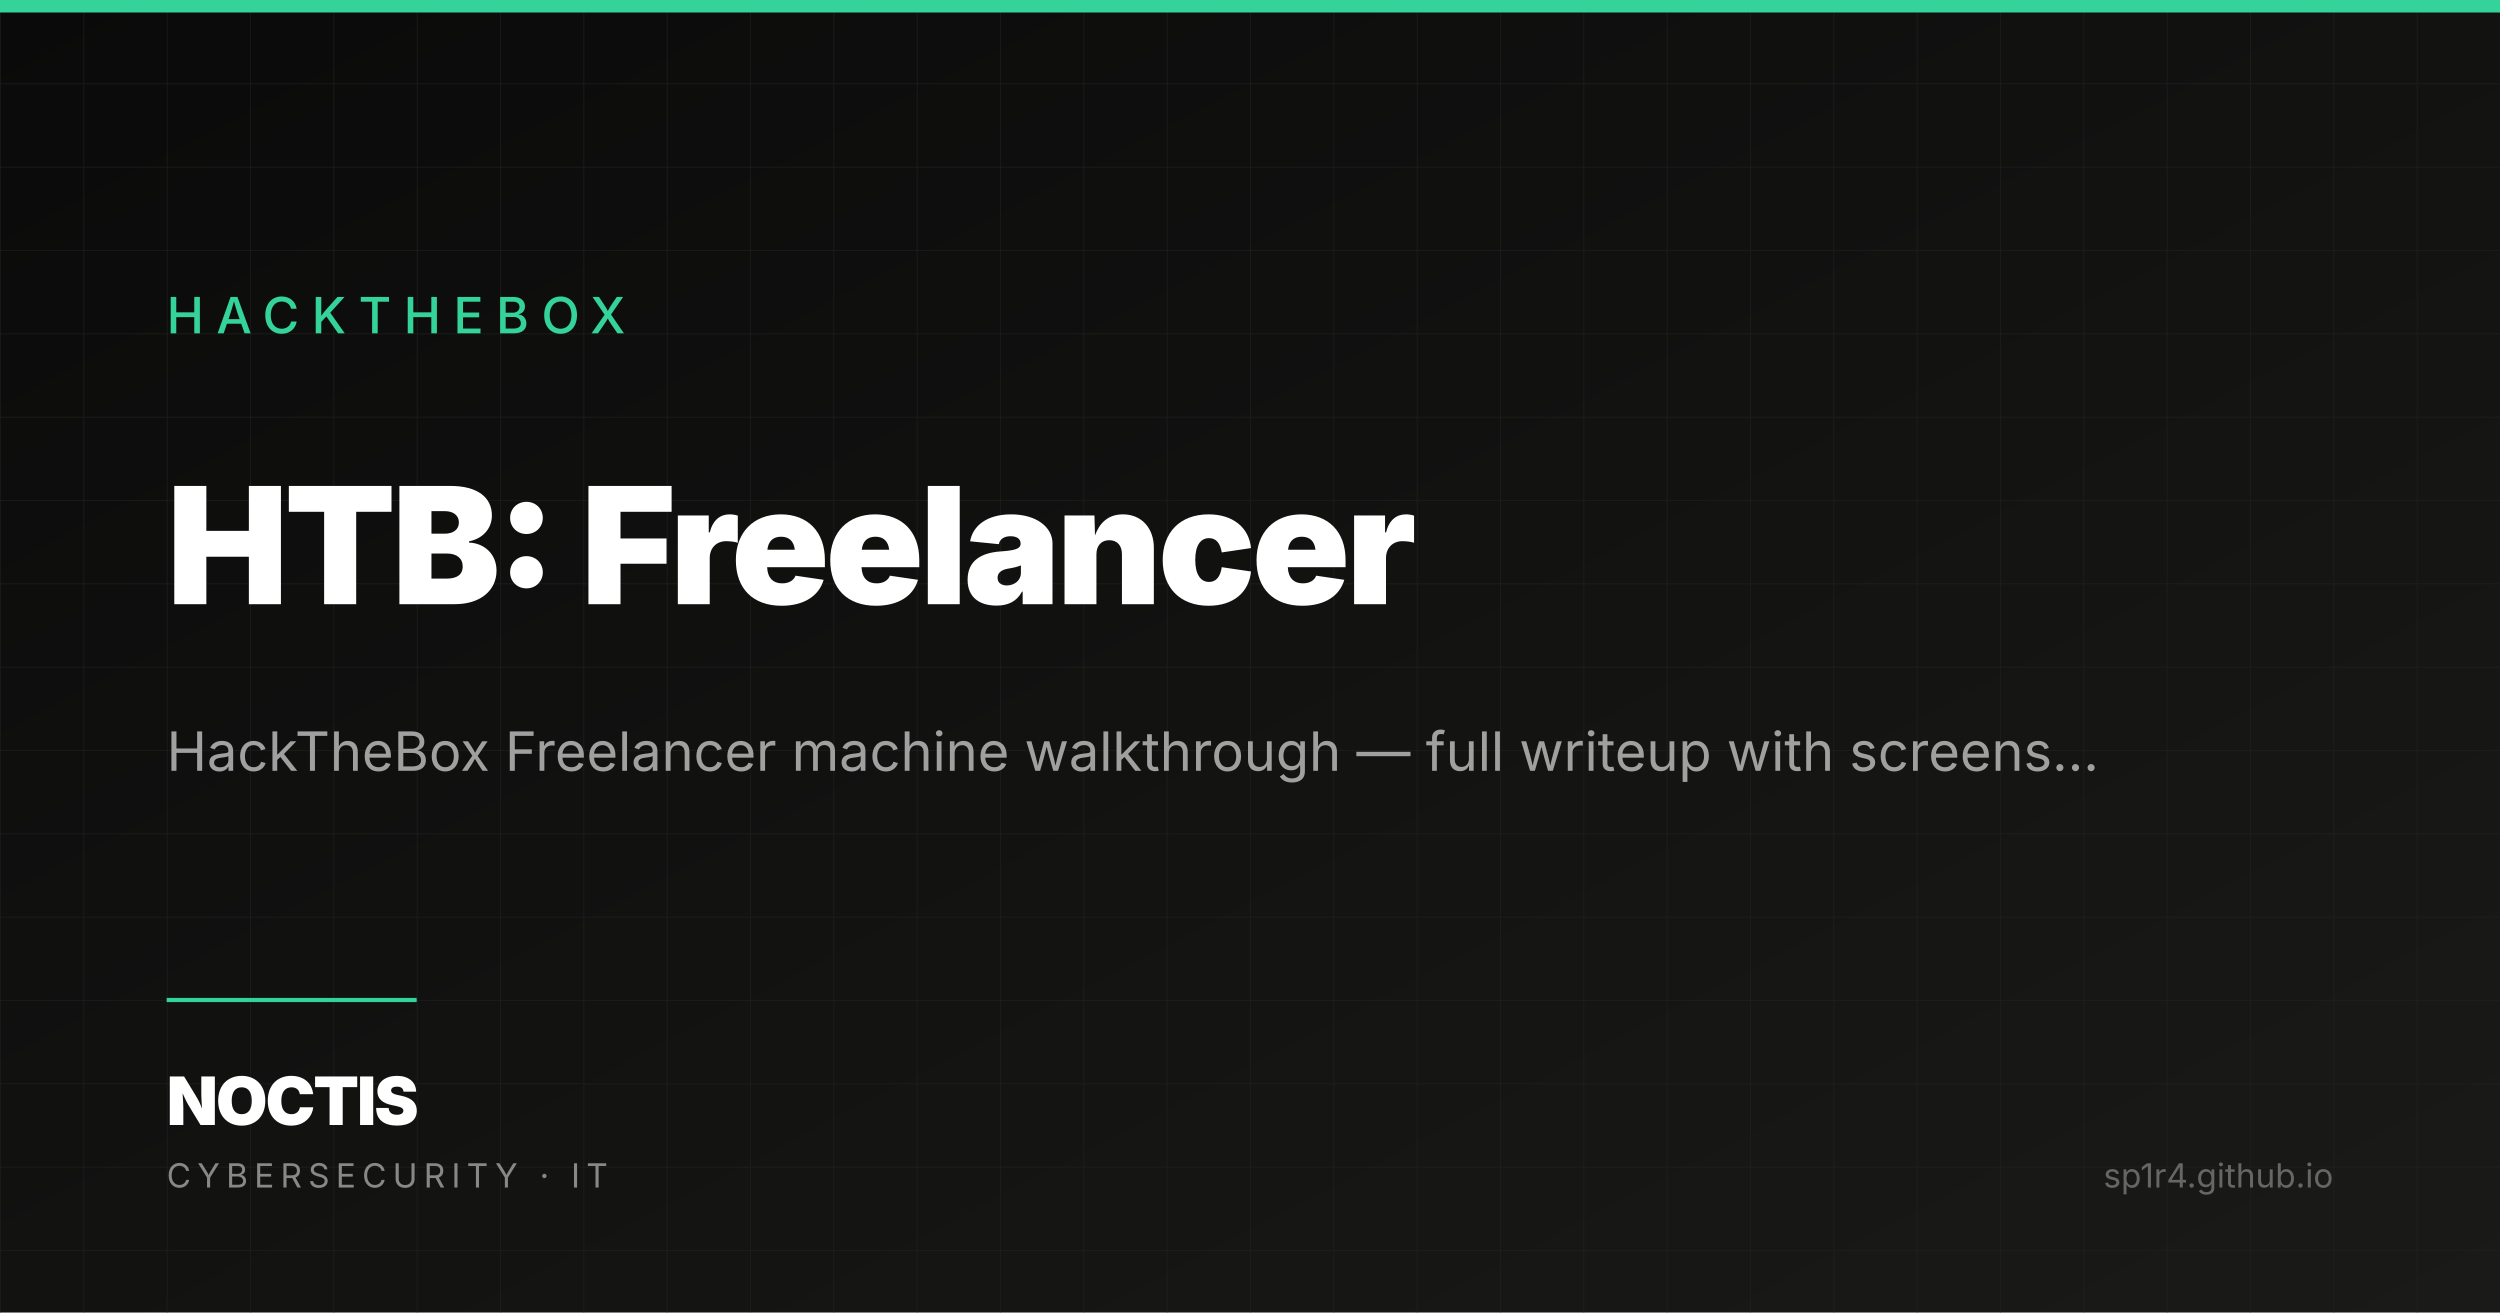
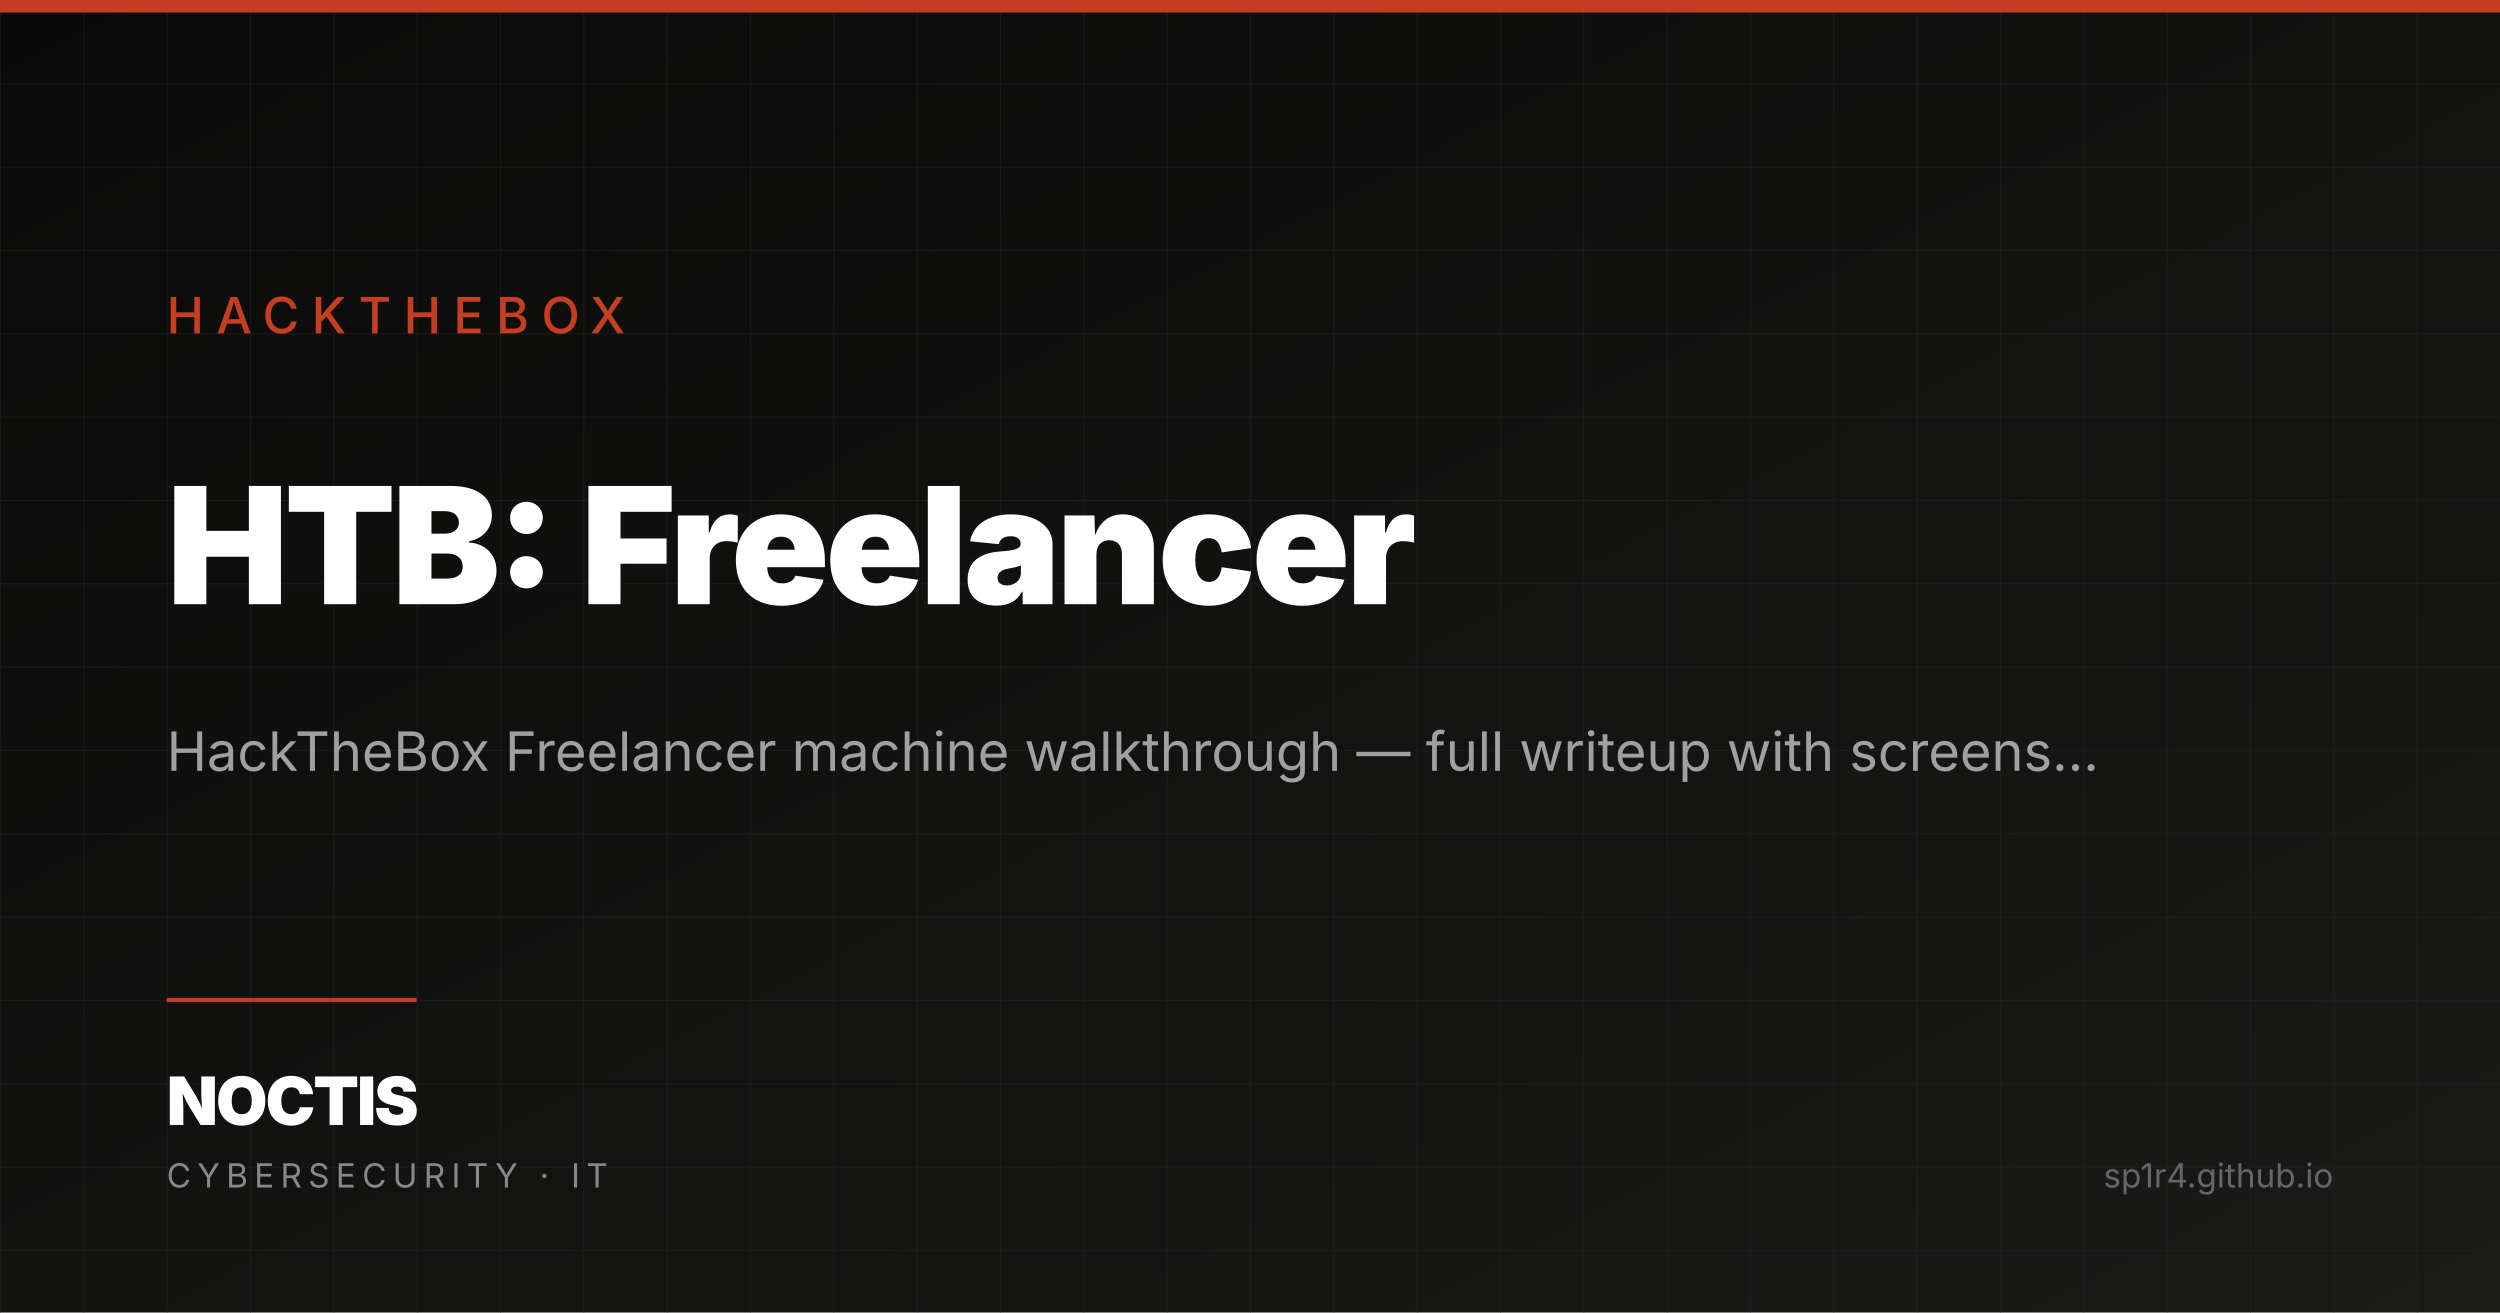
<svg xmlns="http://www.w3.org/2000/svg" viewBox="0 0 1200 630" width="1200" height="630">
  <defs>
    <linearGradient id="bg" x1="0" y1="0" x2="1" y2="1">
      <stop offset="0%" stop-color="#0a0a0a" />
      <stop offset="100%" stop-color="#1a1a18" />
    </linearGradient>
    <pattern id="grid" width="40" height="40" patternUnits="userSpaceOnUse">
      <path d="M 40 0 L 0 0 0 40" fill="none" stroke="#222" stroke-width="0.5" />
    </pattern>
  </defs>
  <rect width="1200" height="630" fill="url(#bg)" />
  <rect width="1200" height="630" fill="url(#grid)" />
-   <rect x="0" y="0" width="1200" height="6" fill="#34d399" />
-   <text x="80" y="160" font-family="Inter, Helvetica, Arial, sans-serif" font-size="24" font-weight="500" fill="#34d399" letter-spacing="6">HACKTHEBOX</text>
+   <rect x="0" y="0" width="1200" height="6" fill="#c63d1f" />
+   <text x="80" y="160" font-family="Inter, Helvetica, Arial, sans-serif" font-size="24" font-weight="500" fill="#c63d1f" letter-spacing="6">HACKTHEBOX</text>
  <text x="80" y="290" font-family="Inter, Helvetica, Arial, sans-serif" font-size="78" font-weight="900" fill="#ffffff" letter-spacing="-2">HTB: Freelancer</text>
  <text x="80" y="370" font-family="Inter, Helvetica, Arial, sans-serif" font-size="26" font-weight="400" fill="#a0a0a0">HackTheBox Freelancer machine walkthrough — full writeup with screens…</text>
-   <line x1="80" y1="480" x2="200" y2="480" stroke="#34d399" stroke-width="2" />
+   <line x1="80" y1="480" x2="200" y2="480" stroke="#c63d1f" stroke-width="2" />
  <text x="80" y="540" font-family="Inter, Helvetica, Arial, sans-serif" font-size="32" font-weight="900" fill="#ffffff" letter-spacing="-1">NOCTIS</text>
  <text x="80" y="570" font-family="Inter, Helvetica, Arial, sans-serif" font-size="16" font-weight="400" fill="#888" letter-spacing="3">CYBERSECURITY · IT</text>
  <text x="1120" y="570" font-family="Inter, Helvetica, Arial, sans-serif" font-size="16" font-weight="400" fill="#666" text-anchor="end">sp1r4.github.io</text>
</svg>
